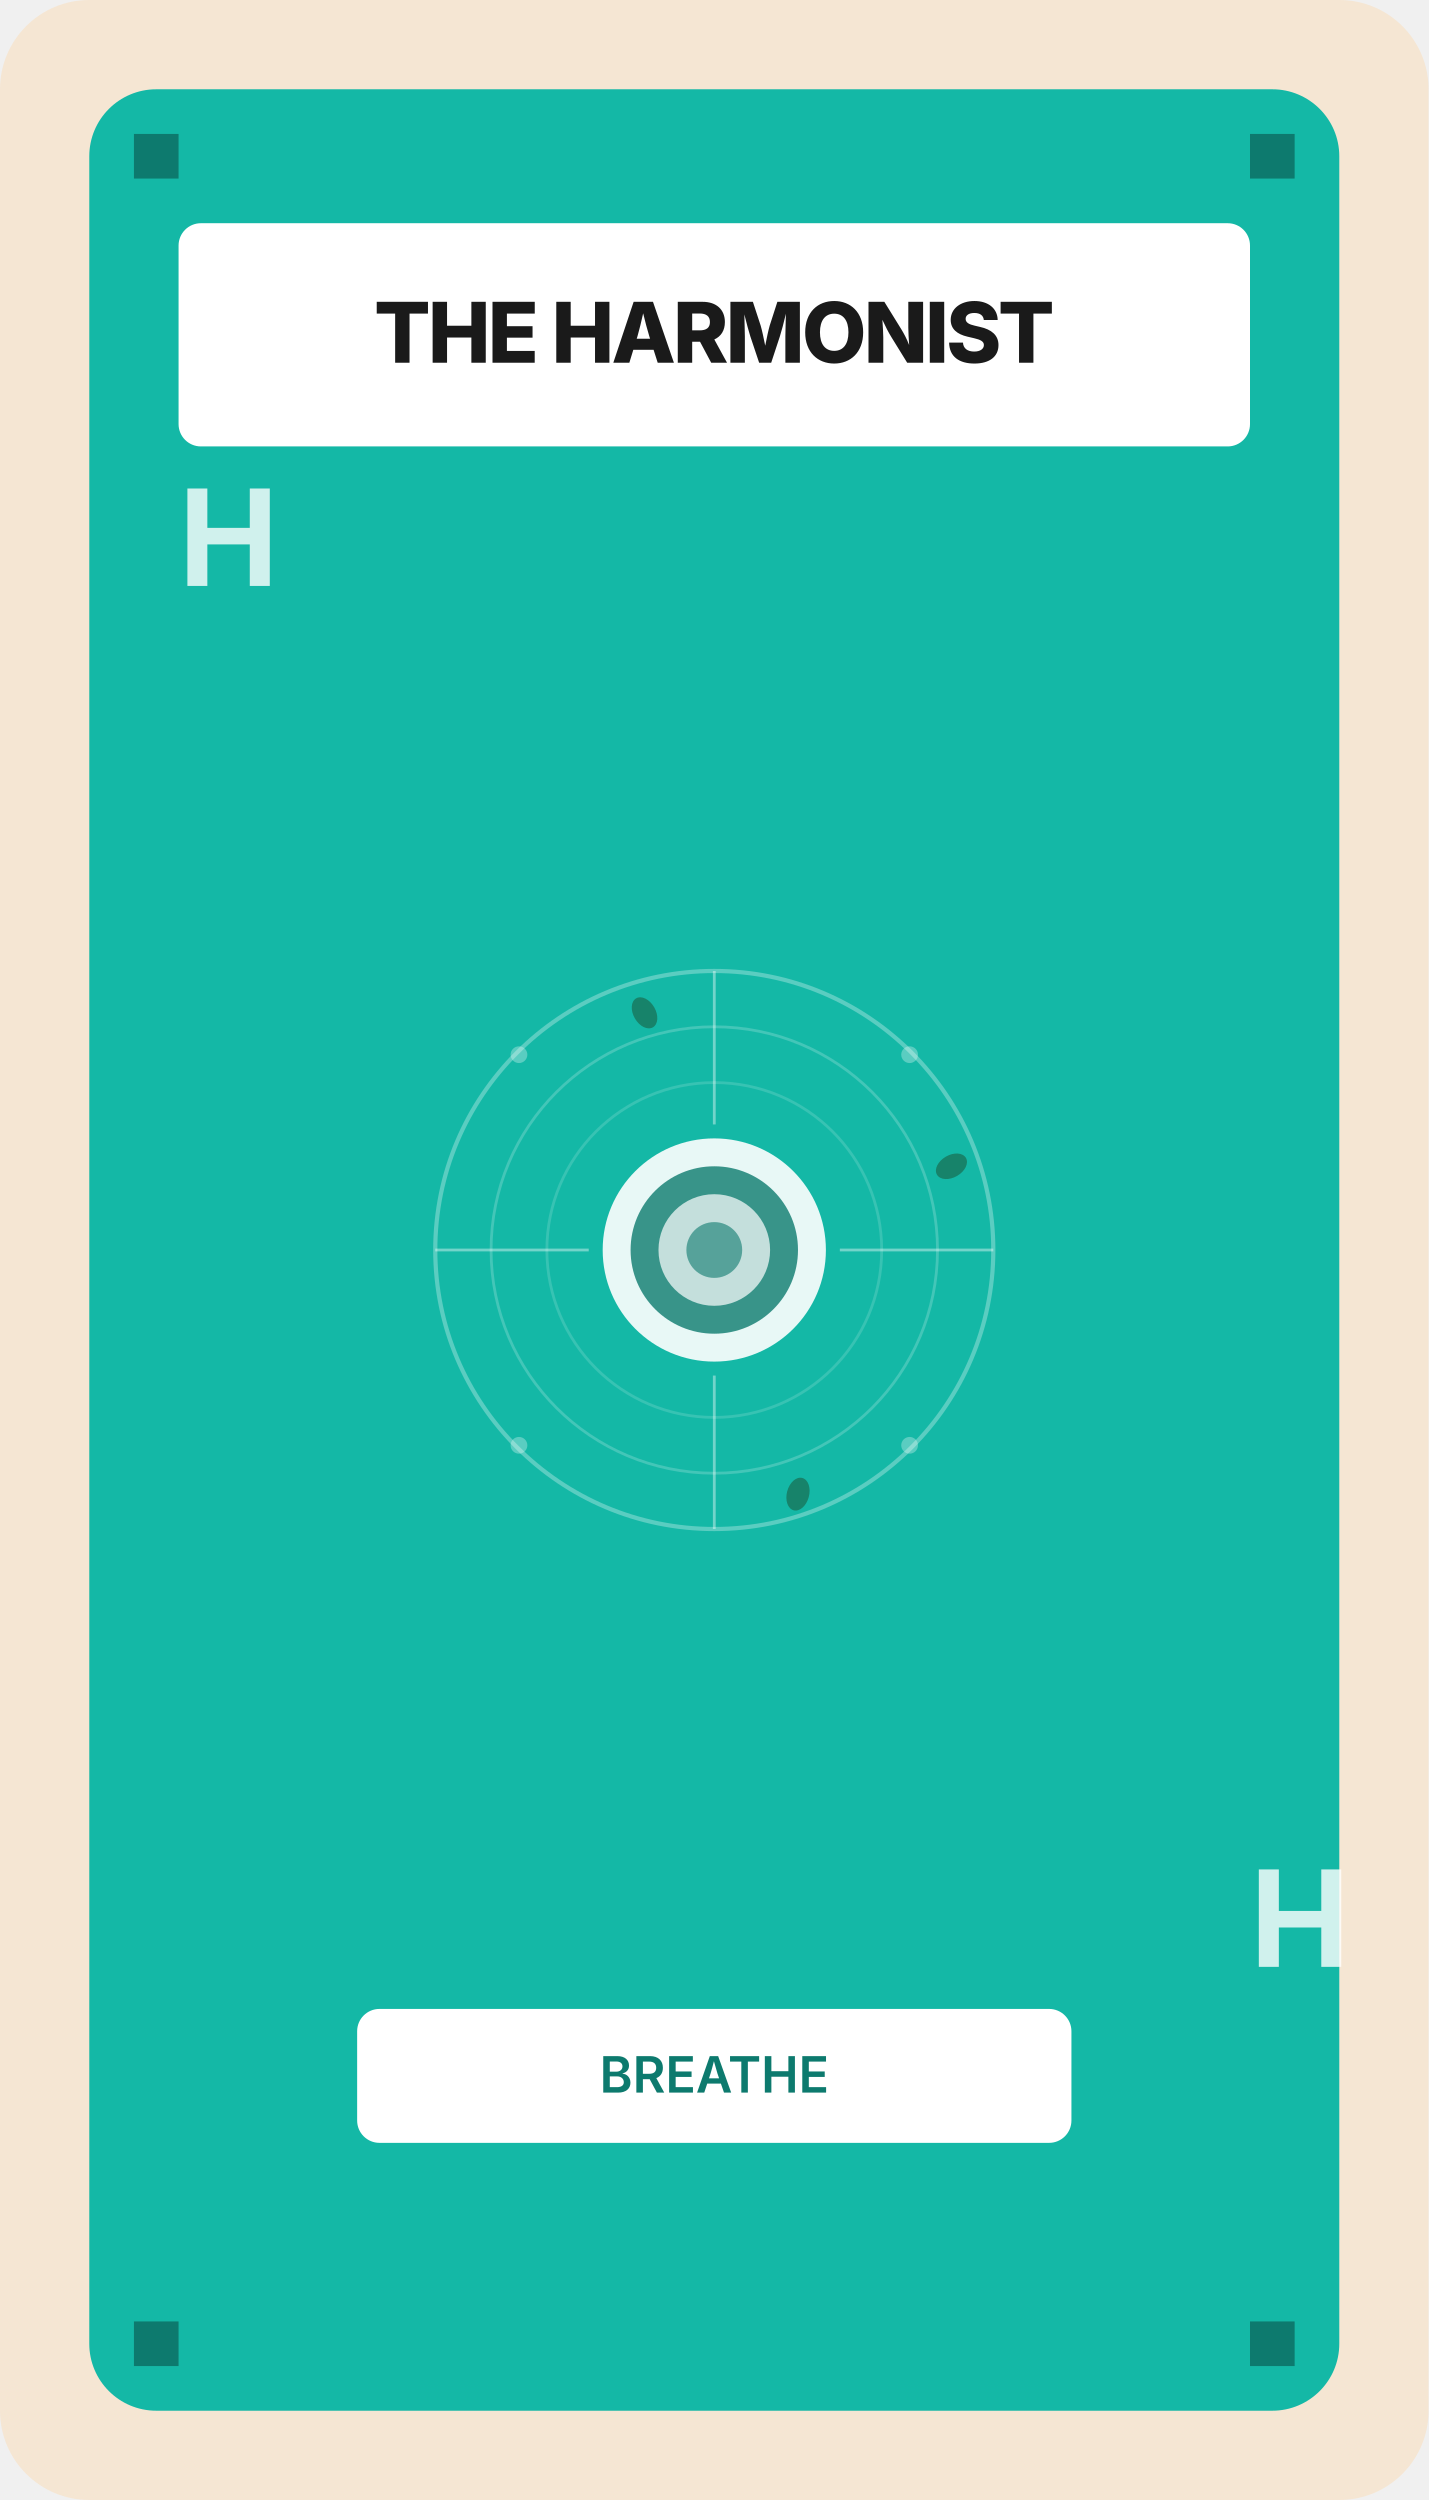
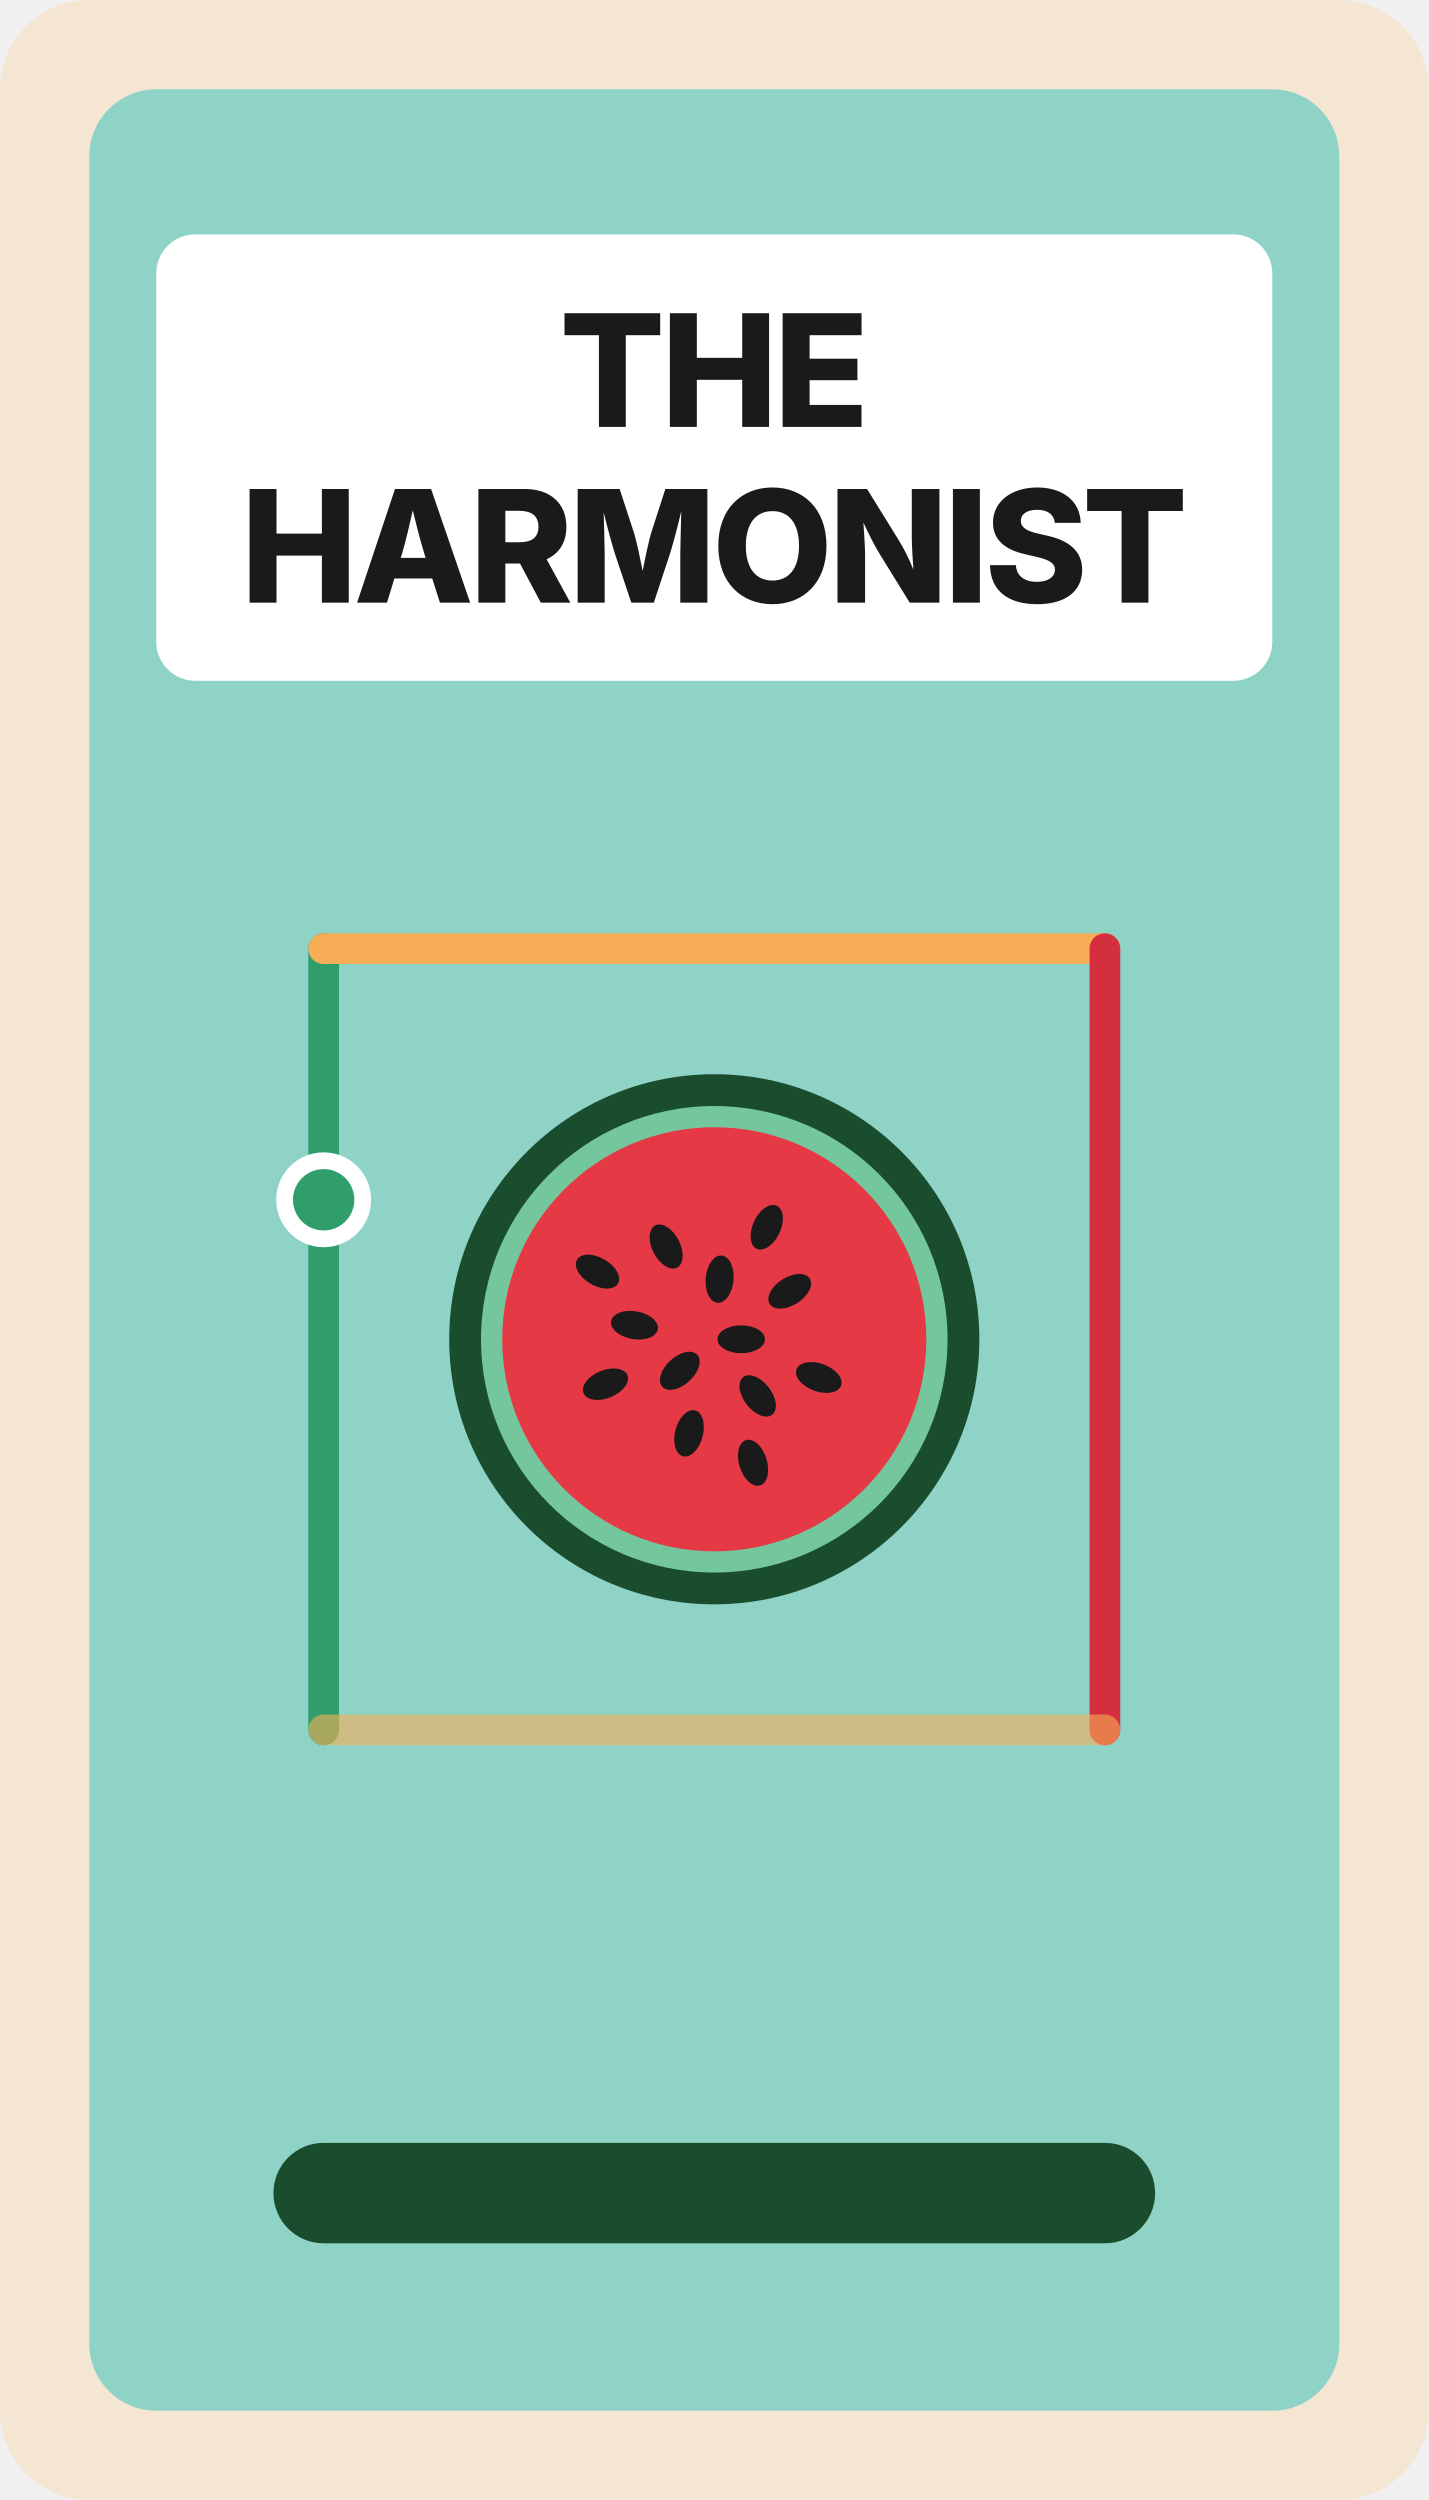
<svg xmlns="http://www.w3.org/2000/svg" width="1024" height="1792" viewBox="0 0 1024 1792">
  <rect width="1024" height="1792" fill="#f5e6d3" rx="64" />
-   <rect x="64" y="64" width="896" height="1664" fill="#14b8a6" rx="48" />
-   <rect x="96" y="96" width="32" height="32" fill="#0d7a6e" />
-   <rect x="96" y="1664" width="32" height="32" fill="#0d7a6e" />
-   <rect x="896" y="96" width="32" height="32" fill="#0d7a6e" />
-   <rect x="896" y="1664" width="32" height="32" fill="#0d7a6e" />
-   <rect x="128" y="160" width="768" height="160" fill="#ffffff" rx="16" />
-   <text x="512" y="260" font-family="system-ui, -apple-system, sans-serif" font-size="60" font-weight="800" fill="#1a1a1a" text-anchor="middle" letter-spacing="-2">THE HARMONIST</text>
-   <g transform="translate(512, 896)">
-     <circle cx="0" cy="0" r="200" fill="none" stroke="#ffffff" stroke-width="3" opacity="0.3" />
-     <circle cx="0" cy="0" r="160" fill="none" stroke="#ffffff" stroke-width="2" opacity="0.2" />
-     <circle cx="0" cy="0" r="120" fill="none" stroke="#ffffff" stroke-width="2" opacity="0.15" />
-     <circle cx="0" cy="0" r="80" fill="#ffffff" opacity="0.9" />
-     <circle cx="0" cy="0" r="60" fill="#0d7a6e" opacity="0.8" />
-     <circle cx="0" cy="0" r="40" fill="#ffffff" opacity="0.7" />
-     <circle cx="0" cy="0" r="20" fill="#0d7a6e" opacity="0.6" />
-     <line x1="-200" y1="0" x2="-90" y2="0" stroke="#ffffff" stroke-width="2" opacity="0.4" />
-     <line x1="90" y1="0" x2="200" y2="0" stroke="#ffffff" stroke-width="2" opacity="0.4" />
-     <line x1="0" y1="-200" x2="0" y2="-90" stroke="#ffffff" stroke-width="2" opacity="0.4" />
-     <line x1="0" y1="90" x2="0" y2="200" stroke="#ffffff" stroke-width="2" opacity="0.4" />
-     <circle cx="-140" cy="-140" r="6" fill="#ffffff" opacity="0.3" />
-     <circle cx="140" cy="-140" r="6" fill="#ffffff" opacity="0.3" />
-     <circle cx="-140" cy="140" r="6" fill="#ffffff" opacity="0.3" />
-     <circle cx="140" cy="140" r="6" fill="#ffffff" opacity="0.3" />
-     <ellipse cx="-50" cy="-170" rx="8" ry="12" fill="#1a4d2e" opacity="0.5" transform="rotate(-30 -50 -170)" />
-     <ellipse cx="60" cy="175" rx="8" ry="12" fill="#1a4d2e" opacity="0.5" transform="rotate(15 60 175)" />
-     <ellipse cx="170" cy="-60" rx="8" ry="12" fill="#1a4d2e" opacity="0.5" transform="rotate(60 170 -60)" />
-   </g>
-   <rect x="256" y="1440" width="512" height="96" fill="#ffffff" rx="16" />
-   <text x="512" y="1500" font-family="system-ui, -apple-system, sans-serif" font-size="36" font-weight="600" fill="#0d7a6e" text-anchor="middle">BREATHE</text>
-   <text x="128" y="420" font-family="system-ui, -apple-system, sans-serif" font-size="96" font-weight="700" fill="#ffffff" opacity="0.8">H</text>
-   <text x="896" y="1420" font-family="system-ui, -apple-system, sans-serif" font-size="96" font-weight="700" fill="#ffffff" opacity="0.8" text-anchor="end" transform="rotate(180, 896, 1380)">H</text>
+   <rect x="64" y="64" width="896" height="1664" fill="#8fd3c7" rx="48" />
+   <rect x="112" y="168" width="800" height="320" fill="#ffffff" rx="28" />
+   <text x="512" y="306" font-family="system-ui, -apple-system, Segoe UI, sans-serif" font-size="112" font-weight="800" fill="#1a1a1a" text-anchor="middle" letter-spacing="-3">THE</text>
+   <text x="512" y="432" font-family="system-ui, -apple-system, Segoe UI, sans-serif" font-size="112" font-weight="800" fill="#1a1a1a" text-anchor="middle" letter-spacing="-3">HARMONIST</text>
+   <path d="M232 1240 L232 680" stroke="#2f9e6a" stroke-width="22" stroke-linecap="round" />
+   <path d="M232 680 L792 680" stroke="#f6ad55" stroke-width="22" stroke-linecap="round" />
+   <path d="M792 680 L792 1240" stroke="#d32f3f" stroke-width="22" stroke-linecap="round" />
+   <path d="M792 1240 L232 1240" stroke="#f6ad55" stroke-width="22" stroke-linecap="round" opacity="0.6" />
+   <circle cx="232" cy="860" r="34" fill="#ffffff" />
+   <circle cx="232" cy="860" r="22" fill="#2f9e6a" />
+   <circle cx="512" cy="960" r="190" fill="#1a4d2e" />
+   <circle cx="512" cy="960" r="167.2" fill="#74c69d" />
+   <circle cx="512" cy="960" r="152" fill="#e63946" />
+   <ellipse cx="531.3" cy="960.0" rx="10" ry="17" fill="#1a1a1a" transform="rotate(90.0 531.3 960.0)" />
+   <ellipse cx="487.3" cy="982.6" rx="10" ry="17" fill="#1a1a1a" transform="rotate(227.5 487.3 982.6)" />
+   <ellipse cx="515.8" cy="916.9" rx="10" ry="17" fill="#1a1a1a" transform="rotate(365.0 515.8 916.9)" />
+   <ellipse cx="543.1" cy="1000.6" rx="10" ry="17" fill="#1a1a1a" transform="rotate(502.5 543.1 1000.6)" />
+   <ellipse cx="454.8" cy="949.9" rx="10" ry="17" fill="#1a1a1a" transform="rotate(640.0 454.8 949.9)" />
+   <ellipse cx="566.1" cy="925.6" rx="10" ry="17" fill="#1a1a1a" transform="rotate(777.5 566.1 925.6)" />
+   <ellipse cx="493.9" cy="1027.4" rx="10" ry="17" fill="#1a1a1a" transform="rotate(915.0 493.9 1027.4)" />
+   <ellipse cx="477.5" cy="893.5" rx="10" ry="17" fill="#1a1a1a" transform="rotate(1052.6 477.5 893.5)" />
+   <ellipse cx="586.9" cy="987.4" rx="10" ry="17" fill="#1a1a1a" transform="rotate(1190.1 586.9 987.4)" />
+   <ellipse cx="434.0" cy="992.2" rx="10" ry="17" fill="#1a1a1a" transform="rotate(1327.6 434.0 992.2)" />
+   <ellipse cx="549.6" cy="879.7" rx="10" ry="17" fill="#1a1a1a" transform="rotate(1465.1 549.6 879.7)" />
+   <ellipse cx="539.8" cy="1048.5" rx="10" ry="17" fill="#1a1a1a" transform="rotate(1602.6 539.8 1048.5)" />
+   <ellipse cx="428.3" cy="911.5" rx="10" ry="17" fill="#1a1a1a" transform="rotate(1740.1 428.3 911.5)" />
+   <rect x="196" y="1536" width="632" height="72" fill="#1a4d2e" rx="36" />
</svg>
